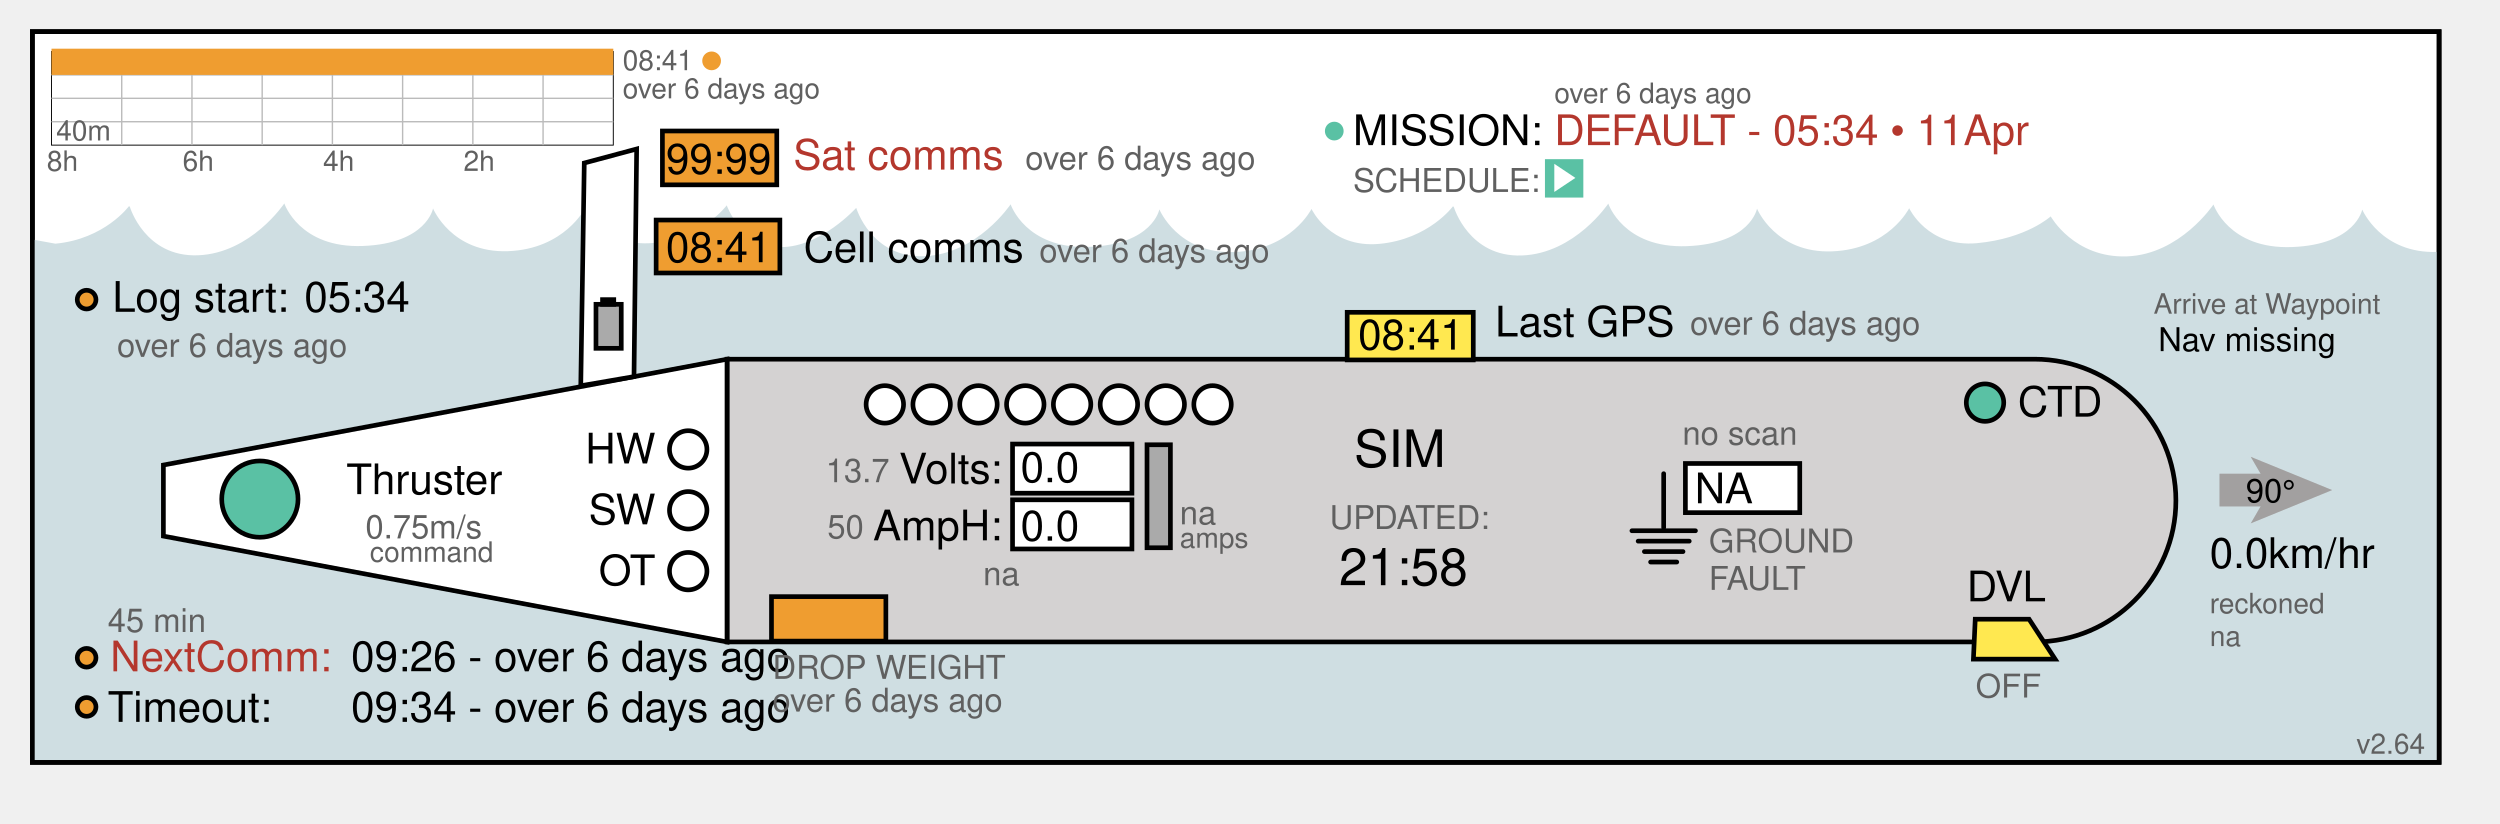
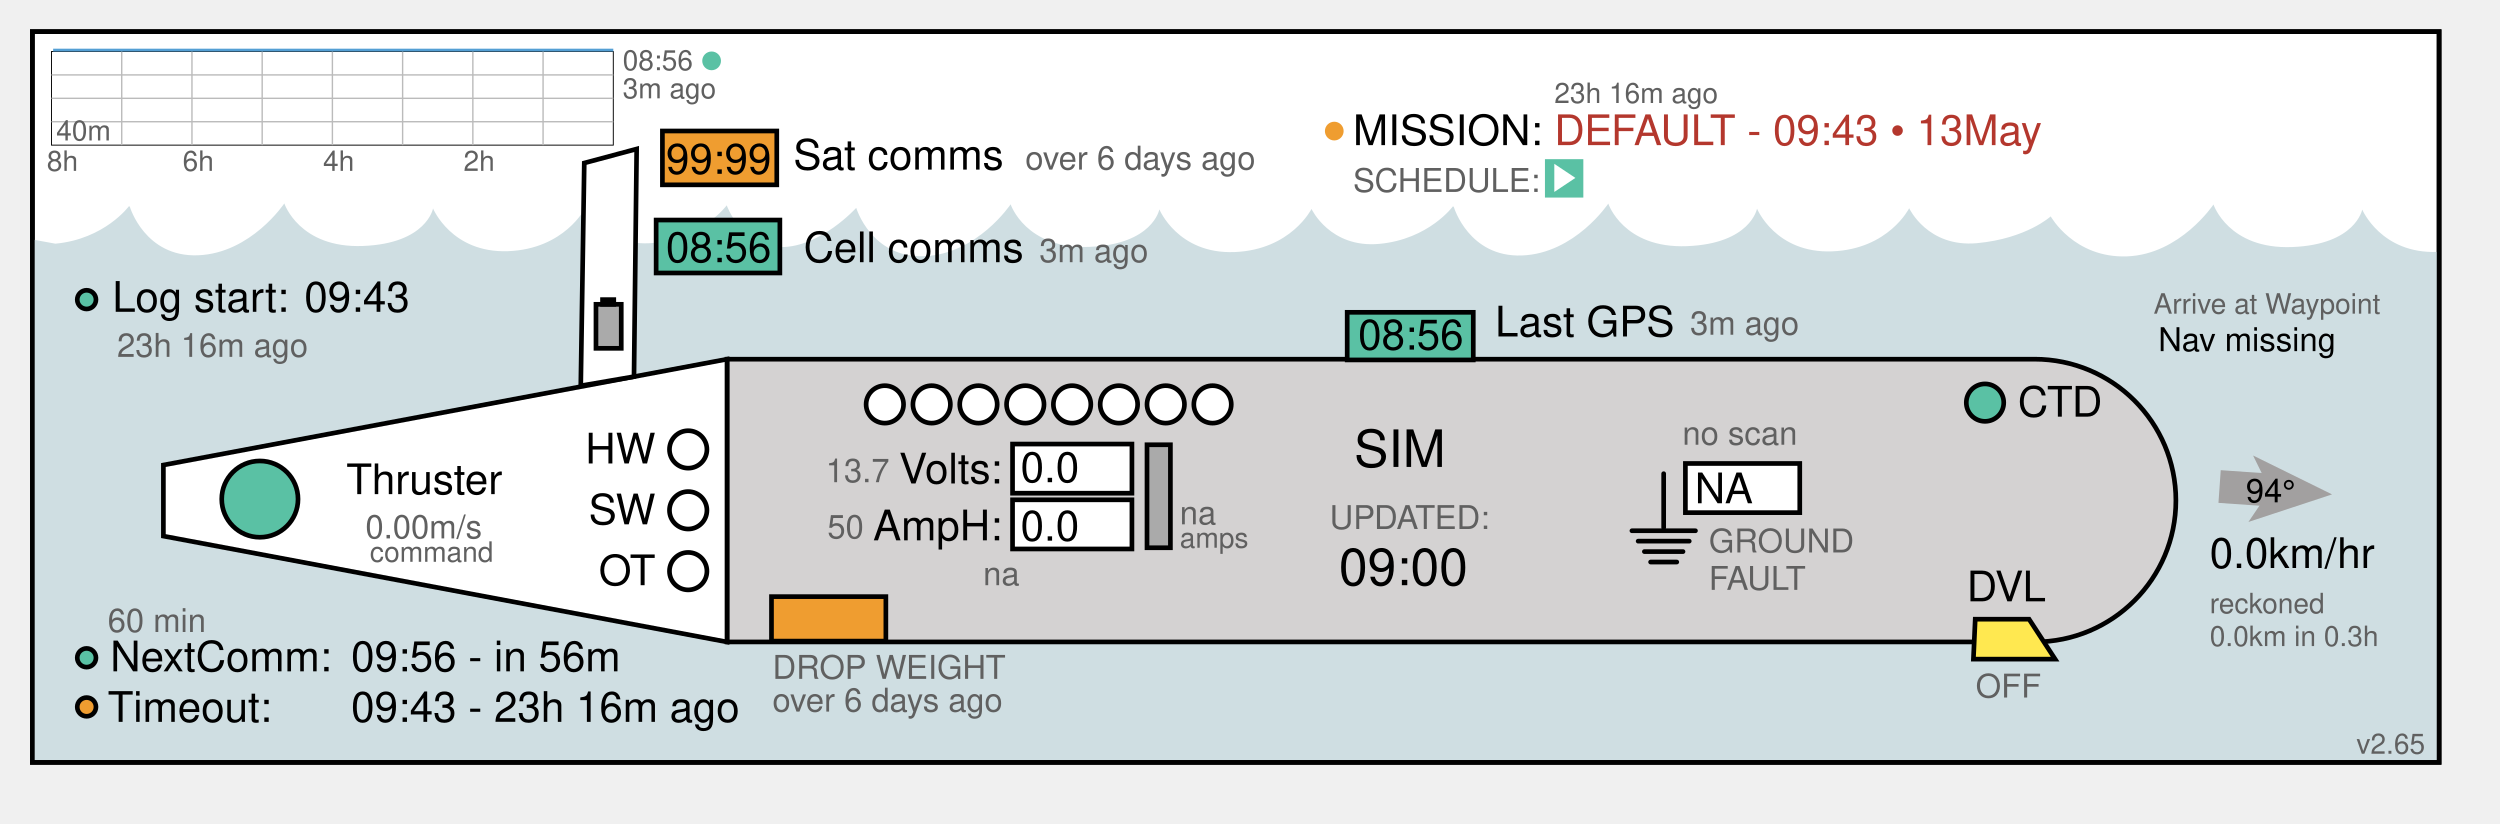
<svg xmlns="http://www.w3.org/2000/svg" version="1.1" id="Layer_1" x="0px" y="0px" viewBox="120 155 534 176" xml:space="preserve">
  <style type="text/css">
	.st0{fill:#CFDEE2;} 
	.st1{fill:none;stroke:#000000; }
	.st2{fill:#D4D2D2;stroke:#000000; } 
	.st3{fill:#FFFFFF;stroke:#000000; } 
	.st4{fill:#5AC1A4;stroke:#000000; } 
	.st5{fill:#FFE850;stroke:#000000; } 
	.st6{fill:#EF9D30;stroke:#000000; } 
	.st7{fill:#FFFFFF;stroke:#000000;stroke-linecap:round; }
	.st8{fill:#C6C4C4;stroke:#000000;stroke-linecap:round; }
	.st9{font-family:HelveticaNeue, Helvetica, Arial, sans-serif;}
	.st10{font-size:9px;}
	.st11{fill:#6D6E6E;stroke:#000000; } 
	.st12{fill:#606060;}  
	.st13{font-size:7px;}
	.st14{font-family:HelveticaNeue-Medium, Helvetica, Arial, sans-serif; }
	.st15{font-size:11px;}
	.st16{fill:#A2A0A0;} 
	.st17{fill:#e3cfa7;} 
	.st18{fill:none;stroke:none; } 
	.st19{fill:#555555;stroke:#000000;stroke-miterlimit:10;}  
	.st20{fill:#e3cfa7;stroke:#000000;stroke-miterlimit:10;}  
	.st21{fill:none;stroke:#46A247;stroke-width:4;stroke-miterlimit:10;} 
	.st22{fill:none;stroke:#555555;stroke-width:9;stroke-linecap:round;stroke-miterlimit:10;} 
	.st23{fill:none;stroke:#46A247;stroke-width:4;stroke-miterlimit:10;} 
	.st24{font-size:6px;}
	.st25{fill:#5AC1A4;stroke:none; } 
	.st26{fill:#FFE850;stroke:none; } 
	.st27{fill:#EF9D30;stroke:none; } 	
	.stwhite{fill:#FFFFFF;stroke:none; } 	
	.st28{fill:#333333; } 
	.st30{font-size:8px;} 
	.st31{fill:#B4372D;} 
	.st32{fill:#aaaaaa;stroke:#000000; } 
	.st33{fill:#FFEEBB;stroke:none; } 
	.stleak2{fill:#7DA6D8;} 
	.stleak1{fill:#92c19b;} 
	.sparkbg{fill:#E8E8F0;stroke:none; } 
	.sparkline{fill:none;stroke:#000000; stroke-width:0.2;}  
	.sparkpoly{fill:#549fd4;stroke:none; } 	
	.sparktext{font-size:6px; } 
	.gridline{fill:none;stroke:#BBBBBB; stroke-width:0.3;}  
	</style>
  <rect desc="backgroundbox" x="126.91" y="161.76" class="st3" width="514.08" height="156.08" />
  <g transform="translate(0 8)">
    <g>
      <path class="st0" d="M640.68,200.81v108.71H126.47V198.07l5.36,0.98c10.57-0.98,15.74-8.04,15.74-8.04l0.18,0.2    c0,0,3.21,10.75,14.54,10.32c11.33-0.43,18.44-11.08,18.44-11.08s3.19,9.61,16.79,9.09c13.6-0.52,14.98-8.01,14.98-8.01    s3.95,9.58,16.03,9.12c12.09-0.46,16.47-9.21,16.47-9.21s3.93,8.43,14.49,7.46c10.57-0.98,15.74-8.04,15.74-8.04    s3.15,8.92,11.62,8.92c8.47,0,16.04-8.38,16.04-8.38s3.21,10.75,14.54,10.32c11.33-0.43,18.44-11.08,18.44-11.08    s3.19,9.61,16.79,9.09c13.6-0.52,14.98-8.01,14.98-8.01s3.95,9.58,16.03,9.12c12.09-0.46,16.47-9.21,16.47-9.21    s3.93,8.43,14.49,7.46c10.57-0.98,15.74-8.04,15.74-8.04l0.18,0.2c0,0,3.21,10.75,14.54,10.32c11.33-0.43,18.44-11.08,18.44-11.08    s3.19,9.61,16.79,9.09c13.6-0.52,14.98-8.01,14.98-8.01s3.95,9.58,16.03,9.12c12.09-0.46,16.47-9.21,16.47-9.21    s3.93,8.43,14.49,7.46c10.57-0.98,15.74-5.72,15.74-5.72s5,8.97,16.33,8.54c11.33-0.43,18.44-11.08,18.44-11.08    s3.19,9.61,16.79,9.09c13.6-0.52,14.98-8.01,14.98-8.01S628.59,201.27,640.68,200.81" />
    </g>
  </g>
  <rect desc="dirtbox" x="126.91" y="281.76" class="st18" width="514.08" height="36.08" />
  <rect desc="backgroundbox" x="126.91" y="161.76" class="st1" width="514.08" height="156.08" />
  <line desc="bigcable" class="st18" x1="250.77" y1="292.21" x2="268.73" y2="281.71" />
  <path desc="smallcable" class="st18" d="M137.01,323.1c0,0,7.44-8.93,20.84-8.93s20.85,8.93,42.05,8.93s29.77-18.98,47.66-28.86" />
  <path class="st2" d="M554.57,292.12l-279.27,0l0-60.4l279.27,0c16.68,0,30.2,13.52,30.2,30.2v0  C584.77,278.6,571.25,292.12,554.57,292.12z" />
  <polygon class="st3" points="154.9,269.51 275.29,292.12 275.29,231.72 154.9,254.33 " />
  <polygon class="st3" points="255.42,235.44 244.05,237.4 244.8,189.82 255.99,186.82 " />
  <text desc="HardwareLabel" text-anchor="end" transform="matrix(1 0 0 1 260 254)" class="st9 st10">HW</text>
  <text desc="SoftwareLabel" text-anchor="end" transform="matrix(1 0 0 1 260 267)" class="st9 st10">SW</text>
  <text desc="OtherLabel" text-anchor="end" transform="matrix(1 0 0 1 260 280)" class="st9 st10">OT</text>
  <text desc="text_batteryduration" x="372" y="255" class="st18 st9 st13">na</text>
  <text desc="text_durationlabel" x="372" y="260" class="st18 st9 st24" />
  <rect desc="current" x="365" y="250" class="st32" width="5" height="22" />
  <text desc="text_current" x="372" y="267" class="st12 st9 st13">na</text>
  <rect desc="drop" x="284.79" y="282.44" class="st6" width="24.43" height="9.5" />
  <g>
    <line class="st7" x1="475.36" y1="256.18" x2="475.36" y2="267.72" />
    <line class="st7" x1="468.58" y1="268.37" x2="482.15" y2="268.37" />
    <line class="st7" x1="469.91" y1="270.59" x2="480.82" y2="270.59" />
    <line class="st7" x1="471.24" y1="272.82" x2="479.49" y2="272.82" />
  </g>
  <line class="st8" x1="472.57" y1="275.05" x2="478.16" y2="275.05" />
  <circle desc="thrust" class="st4" cx="175.51" cy="261.61" r="8.15" />
  <g>
    <circle desc="bat1" class="st3" cx="309" cy="241.38" r="4" />
    <circle desc="bat2" class="st3" cx="319" cy="241.38" r="4" />
    <circle desc="bat3" class="st3" cx="329" cy="241.38" r="4" />
    <circle desc="bat4" class="st3" cx="339" cy="241.38" r="4" />
    <circle desc="bat5" class="st3" cx="349" cy="241.38" r="4" />
    <circle desc="bat6" class="st3" cx="359" cy="241.38" r="4" />
    <circle desc="bat7" class="st3" cx="369" cy="241.38" r="4" />
    <circle desc="bat8" class="st3" cx="379" cy="241.38" r="4" />
  </g>
  <rect desc="argobattery_back" x="247.3" y="220" class="st32" width="5.4" height="9.4" />
  <rect desc="argobattery_top" x="248.7" y="219" class="st32" width="2.4" height="1" />
  <rect desc="argobattery" x="247.5" y="220" class="st18" width="5" height="9" />
  <circle desc="CTD" class="st4" cx="544" cy="241" r="4" />
-   <circle desc="missiondefault" class="st25" cx="405" cy="183" r="2" />
+   <circle desc="missiondefault" class="st27" cx="405" cy="183" r="2" />
  <circle desc="scheduleddefault" class="st18" cx="405" cy="193.5" r="1.6" />
-   <circle desc="commoverdue" class="st6" cx="138.5" cy="295.5" r="2" />
-   <circle desc="logoverdue" class="st6" cx="138.5" cy="219" r="2" />
+   <circle desc="commoverdue" class="st4" cx="138.5" cy="295.5" r="2" />
+   <circle desc="logoverdue" class="st4" cx="138.5" cy="219" r="2" />
  <circle desc="missionoverdue" class="st6" cx="138.5" cy="306" r="2" />
  <rect desc="satcomm" x="261.49" y="182.98" class="st6" width="24.43" height="11.5" />
-   <rect desc="cell" x="260.15" y="202" class="st6" width="26.43" height="11.31" />
-   <rect desc="gps" x="407.76" y="221.71" class="st5" width="26.93" height="10.17" />
+   <rect desc="cell" x="260.15" y="202" class="st4" width="26.43" height="11.31" />
+   <rect desc="gps" x="407.76" y="221.71" class="st4" width="26.93" height="10.17" />
  <rect desc="amps" x="336.28" y="261.76" class="st3" width="25.5" height="10.5" />
  <rect desc="volts" x="336.28" y="249.85" class="st3" width="25.5" height="10.5" />
  <rect desc="gf_rect" x="480" y="254.0" class="st3" width="24.43" height="10.5" />
  <circle desc="HW" class="st3" cx="267" cy="251" r="4" />
  <circle desc="SW" class="st3" cx="267" cy="264" r="4" />
  <circle desc="OT" class="st3" cx="267" cy="277" r="4" />
  <polygon desc="dvl" class="st5" points="541.91,287.26 553.41,287.26 558.97,295.79 541.52,295.79 " />
  <polygon desc="cart" class="st18" points="348.8,282.24 348.8,315.73 524.05,315.73 524.05,282.24 503.4,282.24 496.15,301.22 381.17,301.22   369.22,282.74 " />
  <circle desc="circle1" class="st18" cx="362.59" cy="298.44" r="5.86" />
  <circle desc="circle2" class="st18" cx="510.1" cy="298.44" r="5.86" />
  <text desc="text_flowago" transform="matrix(1 0 0 1 541.0 272.0)" class="st12 st9 st13" />
  <circle desc="UBAT" class="st18" cx="544" cy="251" r="4" />
  <circle desc="flow" class="st18" cx="544" cy="261" r="4" />
  <text desc="text_cameraago" transform="matrix(1 0 0 1 558 258)" class="st12 st9 st13" />
  <rect desc="CameraBody" class="st18" x="540" y="250" width="16" height="10" />
  <circle desc="CameraLens" class="st18" cx="548" cy="255" r="3" />
  <polygon desc="LowGF" class="st18" points="510,263 514,255 506,255 510,263" />
  <polygon desc="HighGF" class="st18" points="510,255 514,263 506,263 510,255" />
-   <g desc="arrow" transform="rotate (-90,604.94,259.74), rotate(90,605,259.74)">
+   <g desc="arrow" transform="rotate (-90,604.94,259.74), rotate(94,605,259.74)">
    <rect x="594.14" y="256.24" class="st16" width="11.73" height="7" />
    <g>
      <polygon class="st16" points="618.22,259.74 600.81,266.86 604.94,259.74 600.81,252.63" />
    </g>
  </g>
-   <text desc="mission" transform="matrix(1 0 0 1 452.0 186)" class="st9 st10 st12 st31">DEFAULT - 05:34 • 11Apr</text>
-   <text desc="text_missionago" transform="matrix(1 0 0 1 452 177)" class="st12 st9 sparktext">over 6 days ago</text>
+   <text desc="mission" transform="matrix(1 0 0 1 452.0 186)" class="st9 st10 st12 st31">DEFAULT - 09:43 • 13May</text>
+   <text desc="text_missionago" transform="matrix(1 0 0 1 452 177)" class="st12 st9 sparktext">23h 16m ago</text>
  <text desc="missionsched" transform="matrix(1 0 0 1 460 196)" class="st12 st9 st13" />
-   <text desc="text_cell" transform="matrix(1 0 0 1 262.2472 211)" class="st9 st10">08:41</text>
+   <text desc="text_cell" transform="matrix(1 0 0 1 262.2472 211)" class="st9 st10">08:56</text>
  <text desc="text_sat" transform="matrix(1 0 0 1 262.2478 192.1254)" class="st9 st10">99:99</text>
-   <text desc="text_gps" transform="matrix(1 0 0 1 410.1005 229.6799)" class="st9 st10">08:41</text>
-   <text desc="text_bearing" transform="matrix(1 0 0 1 605 262.3)" text-anchor="middle" class="st9 st13">90°</text>
+   <text desc="text_gps" transform="matrix(1 0 0 1 410.1005 229.6799)" class="st9 st10">08:56</text>
+   <text desc="text_bearing" transform="matrix(1 0 0 1 605 262.3)" text-anchor="middle" class="st9 st13">94°</text>
  <text desc="text_thrusttime" transform="matrix(1 0 0 1 592 276.3205)" class="st9 st10">0.0km/hr</text>
-   <text desc="text_needcommstime" transform="matrix(1 0 0 1 143 290)" class="st12 st9 st13">45 min</text>
-   <text desc="text_nextcomm" transform="matrix(1 0 0 1 195 298.3899)" class="st9 st10">09:26 - over 6 days ago</text>
-   <text desc="text_timeout" transform="matrix(1 0 0 1 195 309.1899)" class="st9 st10">09:34 - over 6 days ago</text>
+   <text desc="text_needcommstime" transform="matrix(1 0 0 1 143 290)" class="st12 st9 st13">60 min</text>
+   <text desc="text_nextcomm" transform="matrix(1 0 0 1 195 298.3899)" class="st9 st10">09:56 - in 56m</text>
+   <text desc="text_timeout" transform="matrix(1 0 0 1 195 309.1899)" class="st9 st10">09:43 - 23h 16m ago</text>
  <text desc="text_commago" transform="matrix(1 0 0 1 339.0 191.2224)" class="st12 st9 st13">over 6 days ago</text>
-   <text desc="text_logtime" transform="matrix(1 0 0 1 185.0 221.6039)" class="st9 st10">05:34</text>
-   <text desc="text_logago" transform="matrix(1 0 0 1 145.0 231.2224)" class="st12 st9 st13">over 6 days ago</text>
-   <text desc="text_cellago" transform="matrix(1 0 0 1 342.0 211)" class="st12 st9 st13">over 6 days ago</text>
+   <text desc="text_logtime" transform="matrix(1 0 0 1 185.0 221.6039)" class="st9 st10">09:43</text>
+   <text desc="text_logago" transform="matrix(1 0 0 1 145.0 231.2224)" class="st12 st9 st13">23h 16m ago</text>
+   <text desc="text_cellago" transform="matrix(1 0 0 1 342.0 211)" class="st12 st9 st13">3m ago</text>
  <text desc="text_argoago" transform="matrix(1 0 0 1 258 227)" class="st12 st9 st13" />
  <text desc="text_volts" transform="matrix(1 0 0 1 338.0 257.9931)" class="st9 st10">0.0</text>
  <text desc="text_amps" transform="matrix(1 0 0 1 338.0 270.4917)" class="st9 st10">0.0</text>
  <text desc="text_ampago" transform="matrix(1 0 0 1 330.0 280.0)" class="st12 st9 st13">na</text>
  <text desc="text_droptime" transform="matrix(1 0 0 1 285 307)" class="st12 st9 st13">over 6 days ago</text>
  <text desc="text_gftime" transform="matrix(1 0 0 1 479.3629 250)" class="st12 st9 st13">no scan</text>
-   <text desc="text_gpsago" transform="matrix(1 0 0 1 481 226.5)" class="st12 st9 st13">over 6 days ago</text>
+   <text desc="text_gpsago" transform="matrix(1 0 0 1 481 226.5)" class="st12 st9 st13">3m ago</text>
  <text desc="text_gf" transform="matrix(1 0 0 1 482 262.4973)" class="st9 st10">NA</text>
  <text desc="text_arrive" transform="matrix(1 0 0 1 580 222)" class="st12 st9 st24">Arrive at Waypoint</text>
-   <text desc="text_speed" transform="matrix(1 0 0 1 198.0612 270)" class="st12 st9 st13">0.75m/s</text>
+   <text desc="text_speed" transform="matrix(1 0 0 1 198.0612 270)" class="st12 st9 st13">0.00m/s</text>
  <text desc="text_vehicle" transform="matrix(1 0 0 1 419 254.7336)" text-anchor="middle" class="st14 st15">SIM</text>
-   <text desc="text_lastupdate" transform="matrix(1 0 0 1 406.0 280.0)" class="st14 st15">21:58</text>
-   <text desc="reckoned_detail" transform="matrix(1 0 0 1 592 293)" class="st12 st9 st24">na</text>
+   <text desc="text_lastupdate" transform="matrix(1 0 0 1 406.0 280.0)" class="st14 st15">09:00</text>
+   <text desc="reckoned_detail" transform="matrix(1 0 0 1 592 293)" class="st12 st9 st24">0.0km in 0.3h</text>
  <text desc="text_arrivestation" transform="matrix(1 0 0 1 581 230)" class="st9 st13">Nav missing</text>
  <text desc="text_stationdist" transform="matrix(1 0 0 1 582 238)" class="st12 st9 st24" />
  <text desc="text_currentdist" transform="matrix(1 0 0 1 582 245)" class="st12 st9 st24" />
  <text desc="text_dvlstatus" transform="matrix(1 0 0 1 542 304)" class="st12 st9 st13">OFF</text>
  <text desc="text_criticalerror" transform="matrix(1 0 0 1 352.0 300)" class="st9 st30 st31" />
  <text desc="text_criticaltime" transform="matrix(1 0 0 1 354 307)" class="st12 st9 st13" />
-   <text desc="text_satcomms" transform="matrix(1 0 0 1 289.4541 191.2224)" class="st9 st10 st31">Sat comms</text>
-   <text desc="text_nextcomms" transform="matrix(1 0 0 1 143.5453 298.3899)" class="st9 st10 st31">NextComm:</text>
-   <text desc="text_version" transform="matrix(1 0 0 1 638 316)" text-anchor="end" class="st12 st9 st24">v2.64</text>
+   <text desc="text_satcomms" transform="matrix(1 0 0 1 289.4541 191.2224)" class="st9 st10 ">Sat comms</text>
+   <text desc="text_nextcomms" transform="matrix(1 0 0 1 143.5453 298.3899)" class="st9 st10 ">NextComm:</text>
+   <text desc="text_version" transform="matrix(1 0 0 1 638 316)" text-anchor="end" class="st12 st9 st24">v2.65</text>
  <text desc="text_thresh_volt" x="310" y="258" text-anchor="end" class="st12 st9 st13">13.7</text>
  <text desc="text_thresh_amph" x="304.5" y="270" text-anchor="end" class="st12 st9 st13">50</text>
  <text desc="pausedtext" transform="matrix(1 0 0 1 409 196)" class="st12 st9 st13">SCHEDULE:</text>
  <rect x="450" y="189" class="st25" width="8.2" height="8.2" />
  <polygon class="stwhite" points="452,190 452,196 456.5,193" />
  <g>
    <text transform="matrix(1 0 0 1 485 273)" class="st12 st9 st13">GROUND</text>
    <text transform="matrix(1 0 0 1 485 281)" class="st12 st9 st13">FAULT</text>
  </g>
  <text transform="matrix(1 0 0 1 409.0 186)" class="st9 st10">MISSION:</text>
  <text transform="matrix(1 0 0 1 404.0 268.0)" class="st12 st9 st13">UPDATED:</text>
  <rect desc="sparkbox" x="131" y="166" class="sparkline" width="120" height="20" />
  <polyline desc="sparkline" class="gridline" points="161.0,166 161.0,186" />
  <polyline desc="sparkline" class="gridline" points="191.0,166 191.0,186" />
  <polyline desc="sparkline" class="gridline" points="221.0,166 221.0,186" />
  <polyline desc="sparkline" class="gridline" points="131,171.0 251,171.0" />
  <polyline desc="sparkline" class="gridline" points="131,176.0 251,176.0" />
  <polyline desc="sparkline" class="gridline" points="131,181.0 251,181.0" />
  <polyline desc="minorgrid" class="gridline" points="146.0,166 146.0,186" />
  <polyline desc="minorgrid" class="gridline" points="176.0,166 176.0,186" />
  <polyline desc="minorgrid" class="gridline" points="206.0,166 206.0,186" />
  <polyline desc="minorgrid" class="gridline" points="236.0,166 236.0,186" />
-   <text desc="sparknote" transform="matrix(1 0 0 1 253 170)" class="st12 st9 sparktext">08:41</text>
-   <text desc="sparknote" transform="matrix(1 0 0 1 253 176)" class="st12 st9 sparktext">over 6 days ago</text>
+   <text desc="sparknote" transform="matrix(1 0 0 1 253 170)" class="st12 st9 sparktext">08:56</text>
+   <text desc="sparknote" transform="matrix(1 0 0 1 253 176)" class="st12 st9 sparktext">3m ago</text>
  <text desc="axislabel" transform="matrix(1 0 0 1 159.0 191.5)" class="st12 st9 sparktext">6h</text>
  <text desc="axislabel" transform="matrix(1 0 0 1 189.0 191.5)" class="st12 st9 sparktext">4h</text>
  <text desc="axislabel" transform="matrix(1 0 0 1 219.0 191.5)" class="st12 st9 sparktext">2h</text>
  <text desc="axislabel" transform="matrix(1 0 0 1 130 191.5)" class="st12 st9 sparktext">8h</text>
-   <circle desc="spr_is_old" class="st27" cx="272" cy="168" r="2" />
-   <polygon desc="sparkpoly" class="sparkpoly" points="251.0,165.4 251,171  251,165.4" />
-   <polyline desc="emptysparkline" class="st27" points="131,165.4 131,171.0 250,171.0 251,171.0 251,165.4" />
+   <circle desc="spr_is_old" class="st25" cx="272" cy="168" r="2" />
+   <polygon desc="sparkpoly" class="sparkpoly" points="131.35,165.4 131.35,166 131.35,166 132.679,166 132.679,166 134.007,166 134.007,166 135.338,166 135.338,166 136.665,166 136.665,166 137.996,166 137.996,166 139.342,166 139.342,166 140.672,166 140.672,166 142.001,166 142.001,166 143.329,166 143.329,166 144.659,166 144.659,166 145.988,166 145.988,166 147.318,166 147.318,166 148.647,166 148.647,166 149.977,166 149.977,166 151.305,166 151.305,166 152.634,166 152.634,166 153.964,166 153.964,166 155.293,166 155.293,166 156.623,166 156.623,166 157.952,166 157.952,166 159.28,166 159.28,166 160.61,166 160.61,166 161.939,166 161.939,166 163.268,166 163.268,166 164.598,166 164.598,166 165.928,166 165.928,166 167.255,166 167.255,166 168.584,166 168.584,166 169.914,166 169.914,166 171.244,166 171.244,166 172.574,166 172.574,166 173.901,166 173.901,166 175.23,166 175.23,166 176.562,166 176.562,166 177.89,166 177.89,166 179.22,166 179.22,166 180.547,166 180.547,166 181.879,166 181.879,166 183.208,166 183.208,166 184.536,166 184.536,166 185.865,166 185.865,166 187.195,166 187.195,166 188.524,166 188.524,166 189.854,166 189.854,166 191.183,166 191.183,166 192.511,166 192.511,166 193.841,166 193.841,166 195.17,166 195.17,166 196.5,166 196.5,166 197.829,166 197.829,166 199.159,166 199.159,166 200.486,166 200.486,166 201.818,166 201.818,166 203.146,166 203.146,166 204.477,166 204.477,166 205.804,166 205.804,166 207.134,166 207.134,166 208.464,166 208.464,166 209.793,166 209.793,166 211.121,166 211.121,166 212.45,166 212.45,166 213.778,166 213.778,166 215.11,166 215.11,166 216.439,166 216.439,166 217.769,166 217.769,166 219.098,166 219.098,166 220.428,166 220.428,166 221.755,166 221.755,166 223.083,166 223.083,166 224.415,166 224.415,166 225.744,166 225.744,166 227.074,166 227.074,166 228.401,166 228.401,166 229.729,166 229.729,166 231.06,166 231.06,166 232.39,166 232.39,166 233.719,166 233.719,166 235.049,166 235.049,166 236.377,166 236.377,166 237.706,166 237.706,166 239.035,166 239.035,166 240.366,166 240.366,166 241.693,166 241.693,166 243.025,166 243.025,166 244.352,166 244.352,166 245.682,166 245.682,166 247.013,166 247.013,166 248.341,166 248.341,166 249.671,166 249.671,166 251,166 251,166  251,165.4" />
  <text desc="sparknote" transform="matrix(1 0 0 1 132 185)" class="st12 st9 sparktext">40m</text>
  <text desc="reckoned_label" transform="matrix(1 0 0 1 592 286)" class="st12 st9 st24">reckoned</text>
  <text desc="speeded_label" transform="matrix(1 0 0 1 199 275)" class="st12 st9 st24">command</text>
  <text transform="matrix(1 0 0 1 334 258.2642)" text-anchor="end" class="st9 st10">Volts:</text>
  <text transform="matrix(1 0 0 1 334 270.4165)" text-anchor="end" class="st9 st10">AmpH:</text>
  <text desc="text_amplabel" x="372" y="272" class="st12 st9 st24">amps</text>
  <text transform="matrix(1 0 0 1 285 300)" class="st12 st9 st13">DROP WEIGHT</text>
  <text transform="matrix(1 0 0 1 143.0 309.1899)" class="st9 st10">Timeout: </text>
  <text desc="" transform="matrix(1 0 0 1 551 244)" class="st9 st10">CTD</text>
  <text transform="matrix(1 0 0 1 540.0956 283.4494)" class="st9 st10">DVL</text>
  <text transform="matrix(1 0 0 1 439.3514 226.8654)" class="st9 st10">Last GPS</text>
  <text transform="matrix(1 0 0 1 291.6499 211)" class="st9 st10">Cell comms</text>
  <text transform="matrix(1 0 0 1 144.0 221.6039)" class="st9 st10">Log start:</text>
  <text transform="matrix(1 0 0 1 193.9667 260.552)" class="st9 st10">Thruster</text>
</svg>
